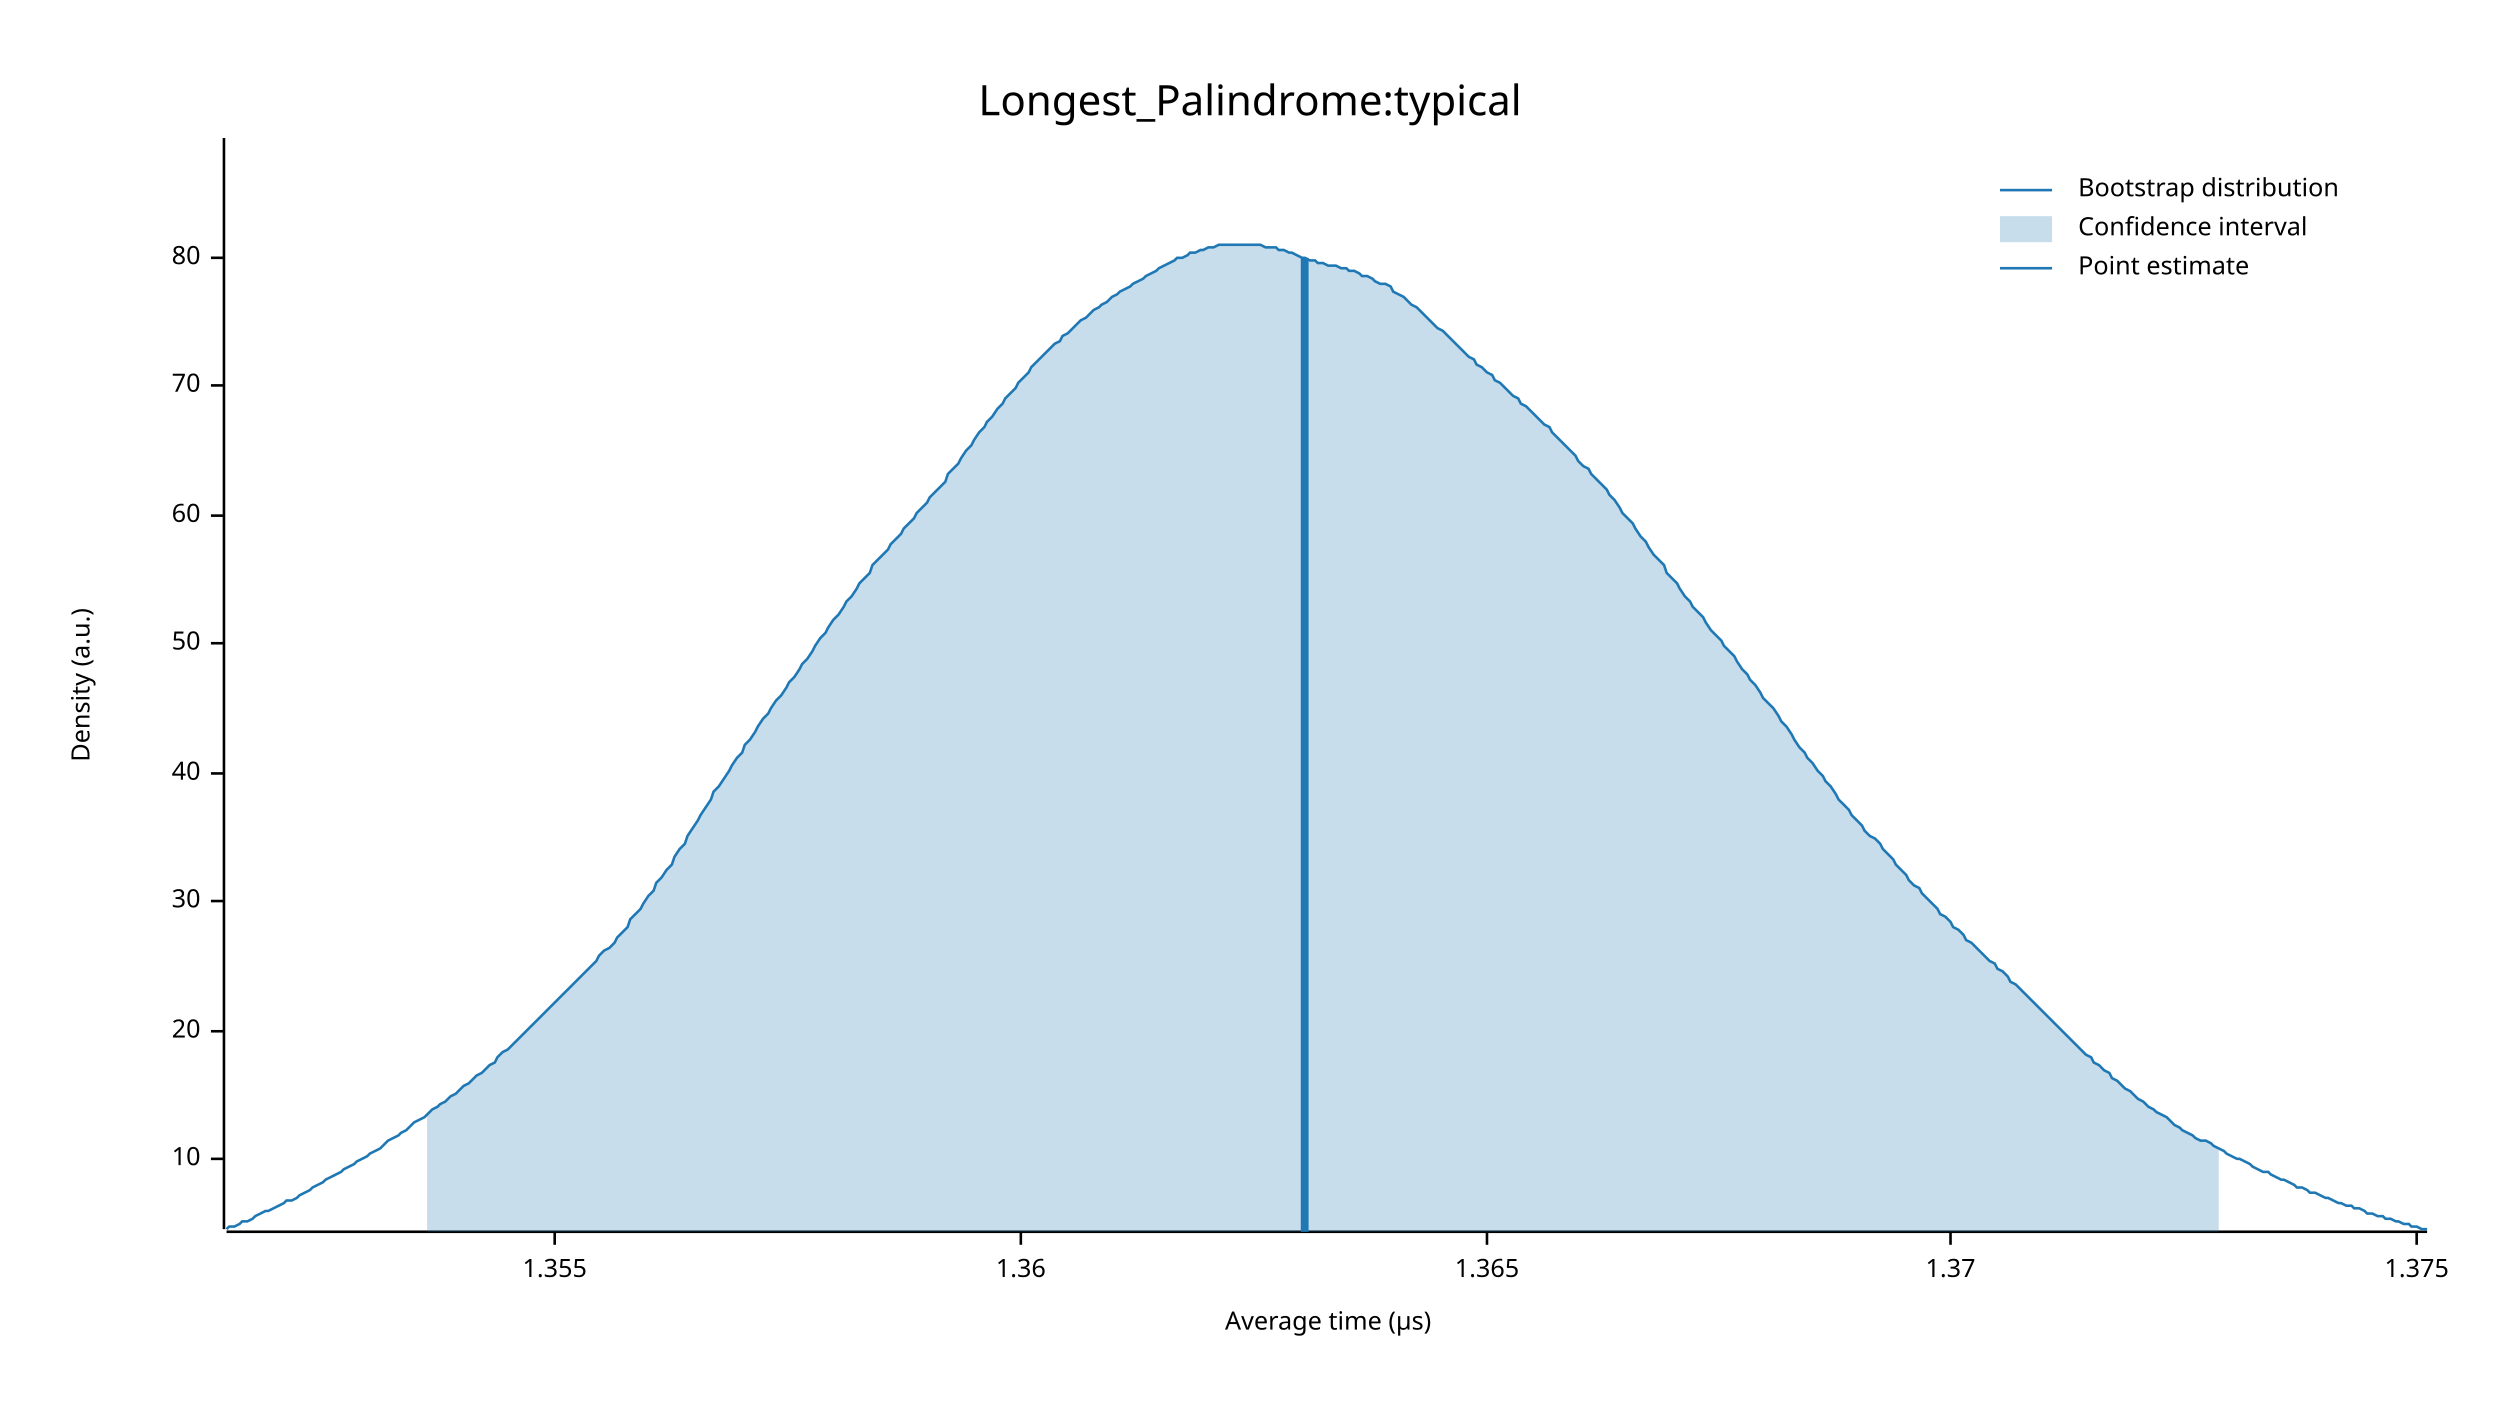
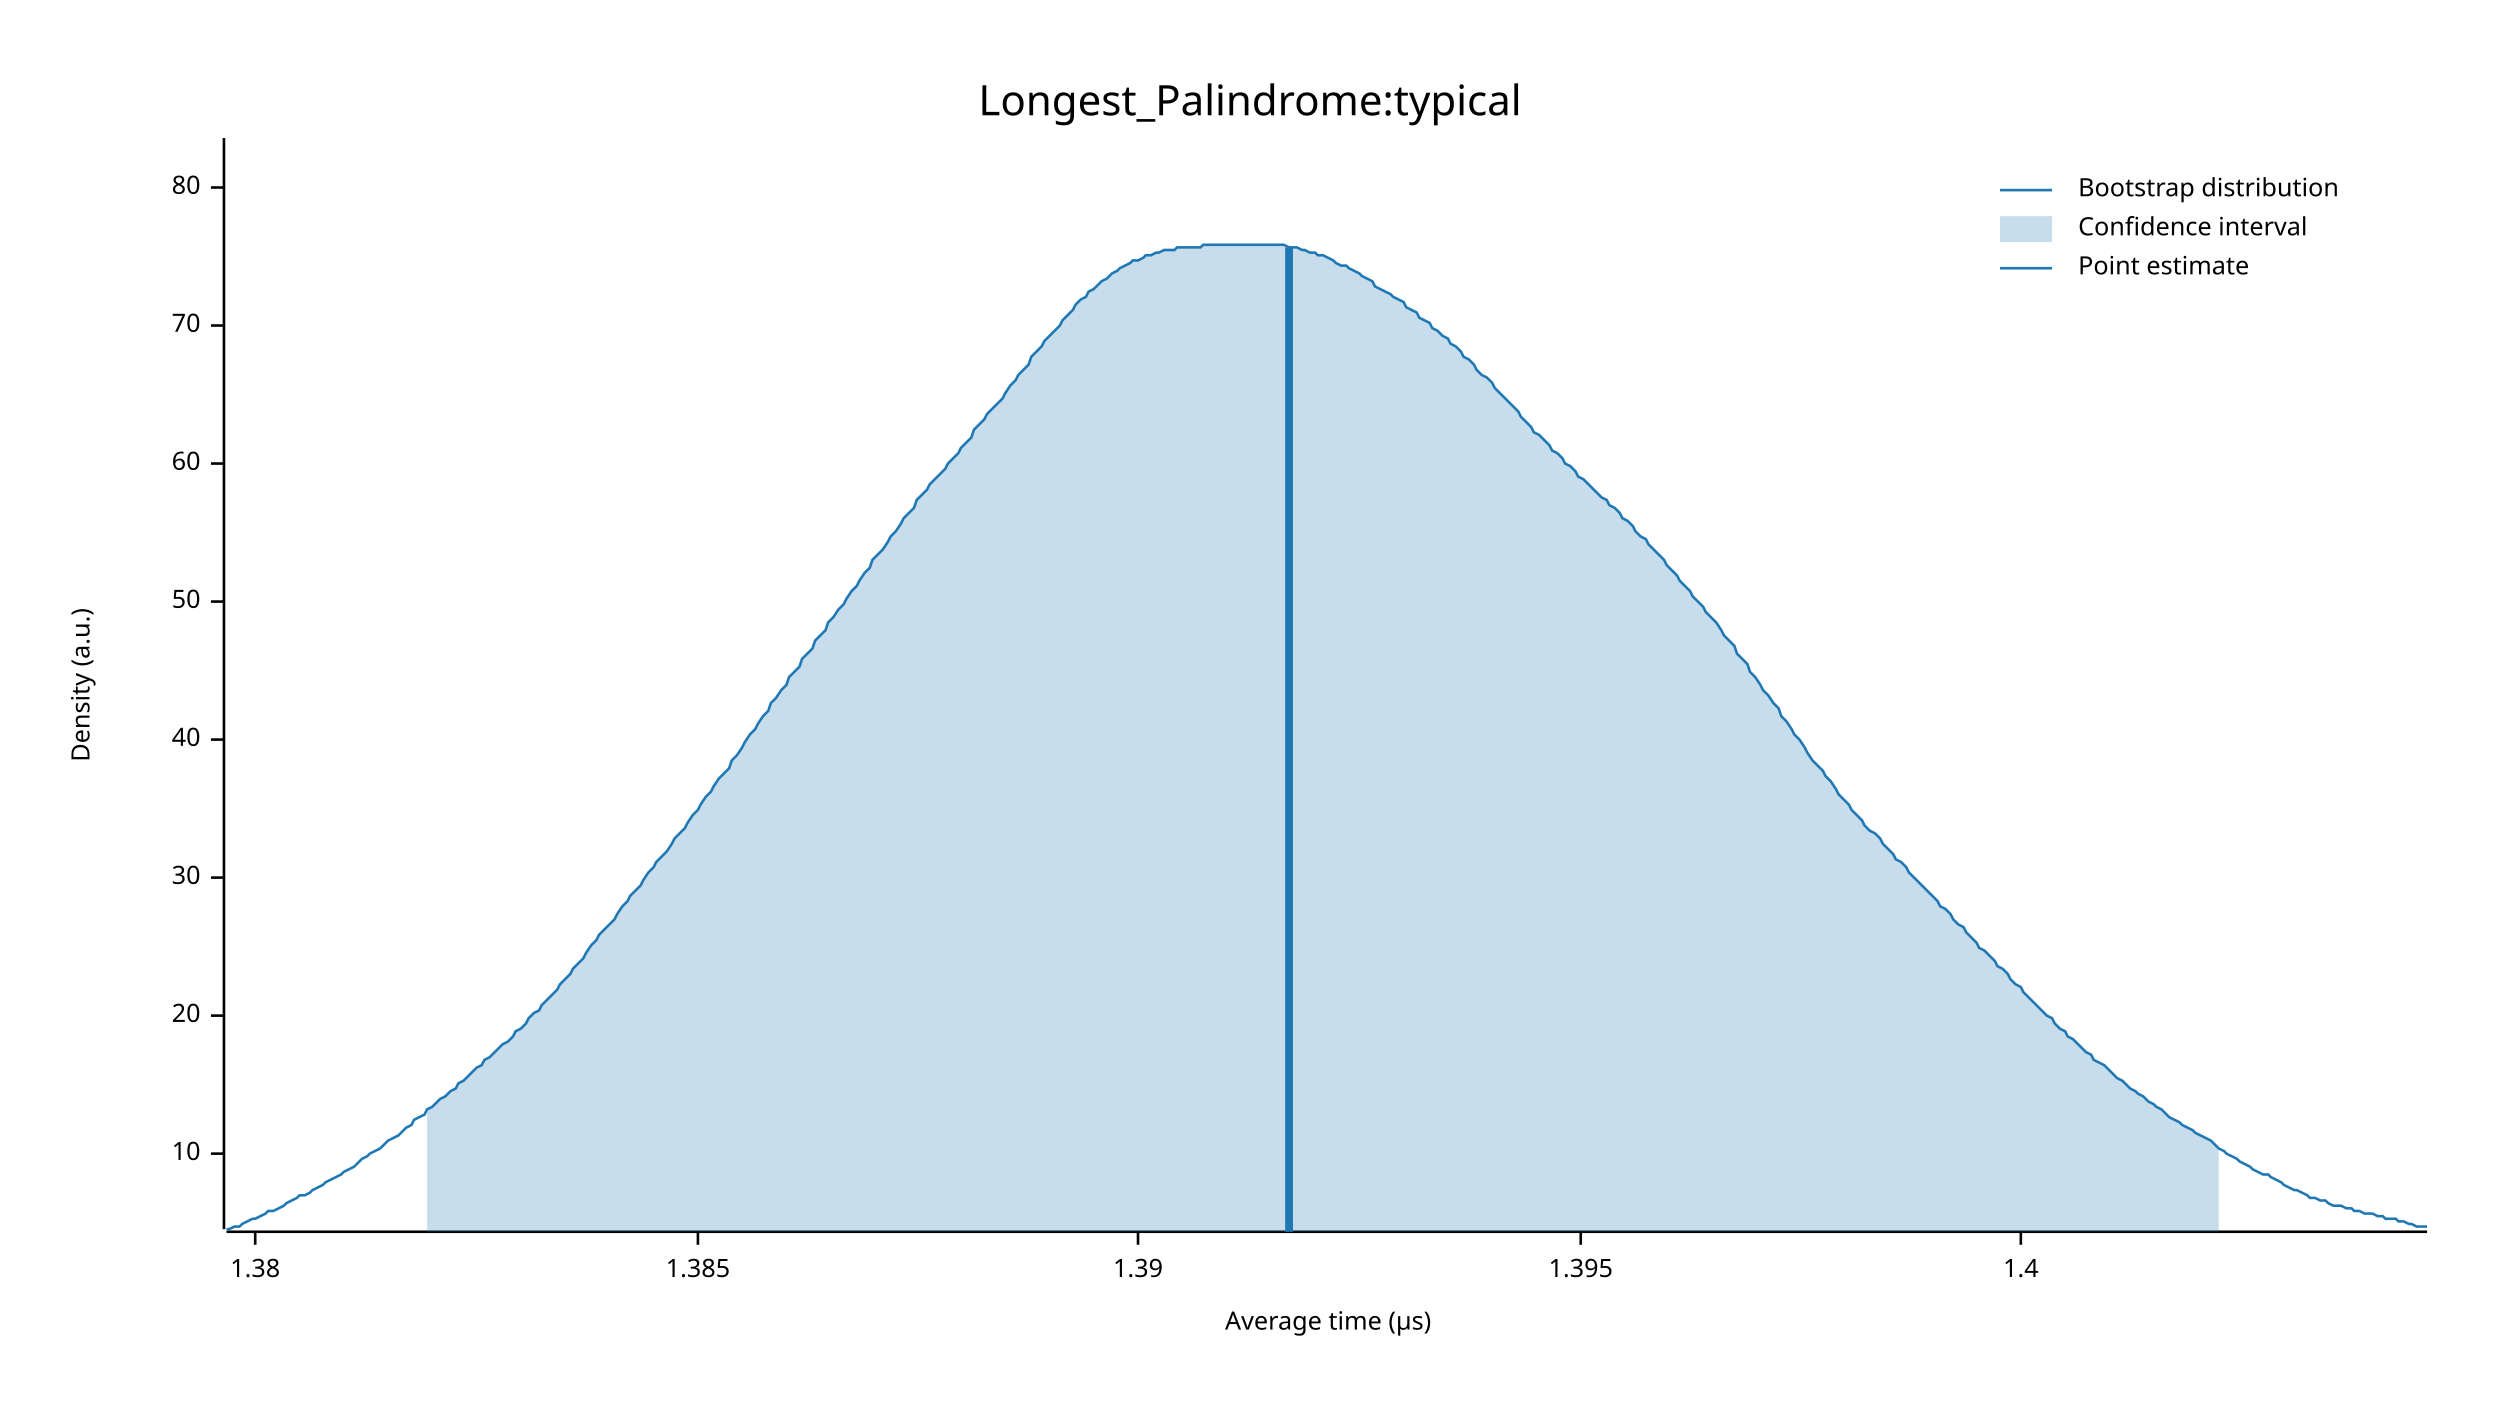
<svg xmlns="http://www.w3.org/2000/svg" width="960" height="540" viewBox="0 0 960 540">
  <text x="480" y="32" dy="0.76em" text-anchor="middle" font-family="sans-serif" font-size="16.129" opacity="1" fill="#000000">
Longest_Palindrome:typical
</text>
  <text x="27" y="263" dy="0.76em" text-anchor="middle" font-family="sans-serif" font-size="9.677" opacity="1" fill="#000000" transform="rotate(270, 27, 263)">
Density (a.u.)
</text>
  <text x="510" y="513" dy="-0.5ex" text-anchor="middle" font-family="sans-serif" font-size="9.677" opacity="1" fill="#000000">
Average time (µs)
</text>
  <polyline fill="none" opacity="1" stroke="#000000" stroke-width="1" points="86,53 86,472 " />
-   <text x="77" y="445" dy="0.5ex" text-anchor="end" font-family="sans-serif" font-size="9.677" opacity="1" fill="#000000">
+   <text x="77" y="443" dy="0.5ex" text-anchor="end" font-family="sans-serif" font-size="9.677" opacity="1" fill="#000000">
10
</text>
-   <polyline fill="none" opacity="1" stroke="#000000" stroke-width="1" points="81,445 86,445 " />
-   <text x="77" y="396" dy="0.5ex" text-anchor="end" font-family="sans-serif" font-size="9.677" opacity="1" fill="#000000">
+   <polyline fill="none" opacity="1" stroke="#000000" stroke-width="1" points="81,443 86,443 " />
+   <text x="77" y="390" dy="0.5ex" text-anchor="end" font-family="sans-serif" font-size="9.677" opacity="1" fill="#000000">
20
</text>
-   <polyline fill="none" opacity="1" stroke="#000000" stroke-width="1" points="81,396 86,396 " />
-   <text x="77" y="346" dy="0.5ex" text-anchor="end" font-family="sans-serif" font-size="9.677" opacity="1" fill="#000000">
+   <polyline fill="none" opacity="1" stroke="#000000" stroke-width="1" points="81,390 86,390 " />
+   <text x="77" y="337" dy="0.5ex" text-anchor="end" font-family="sans-serif" font-size="9.677" opacity="1" fill="#000000">
30
</text>
-   <polyline fill="none" opacity="1" stroke="#000000" stroke-width="1" points="81,346 86,346 " />
-   <text x="77" y="297" dy="0.5ex" text-anchor="end" font-family="sans-serif" font-size="9.677" opacity="1" fill="#000000">
+   <polyline fill="none" opacity="1" stroke="#000000" stroke-width="1" points="81,337 86,337 " />
+   <text x="77" y="284" dy="0.5ex" text-anchor="end" font-family="sans-serif" font-size="9.677" opacity="1" fill="#000000">
40
</text>
-   <polyline fill="none" opacity="1" stroke="#000000" stroke-width="1" points="81,297 86,297 " />
-   <text x="77" y="247" dy="0.5ex" text-anchor="end" font-family="sans-serif" font-size="9.677" opacity="1" fill="#000000">
+   <polyline fill="none" opacity="1" stroke="#000000" stroke-width="1" points="81,284 86,284 " />
+   <text x="77" y="231" dy="0.5ex" text-anchor="end" font-family="sans-serif" font-size="9.677" opacity="1" fill="#000000">
50
</text>
-   <polyline fill="none" opacity="1" stroke="#000000" stroke-width="1" points="81,247 86,247 " />
-   <text x="77" y="198" dy="0.5ex" text-anchor="end" font-family="sans-serif" font-size="9.677" opacity="1" fill="#000000">
+   <polyline fill="none" opacity="1" stroke="#000000" stroke-width="1" points="81,231 86,231 " />
+   <text x="77" y="178" dy="0.5ex" text-anchor="end" font-family="sans-serif" font-size="9.677" opacity="1" fill="#000000">
60
</text>
-   <polyline fill="none" opacity="1" stroke="#000000" stroke-width="1" points="81,198 86,198 " />
-   <text x="77" y="148" dy="0.5ex" text-anchor="end" font-family="sans-serif" font-size="9.677" opacity="1" fill="#000000">
+   <polyline fill="none" opacity="1" stroke="#000000" stroke-width="1" points="81,178 86,178 " />
+   <text x="77" y="125" dy="0.5ex" text-anchor="end" font-family="sans-serif" font-size="9.677" opacity="1" fill="#000000">
70
</text>
-   <polyline fill="none" opacity="1" stroke="#000000" stroke-width="1" points="81,148 86,148 " />
-   <text x="77" y="99" dy="0.5ex" text-anchor="end" font-family="sans-serif" font-size="9.677" opacity="1" fill="#000000">
+   <polyline fill="none" opacity="1" stroke="#000000" stroke-width="1" points="81,125 86,125 " />
+   <text x="77" y="72" dy="0.5ex" text-anchor="end" font-family="sans-serif" font-size="9.677" opacity="1" fill="#000000">
80
</text>
-   <polyline fill="none" opacity="1" stroke="#000000" stroke-width="1" points="81,99 86,99 " />
+   <polyline fill="none" opacity="1" stroke="#000000" stroke-width="1" points="81,72 86,72 " />
  <polyline fill="none" opacity="1" stroke="#000000" stroke-width="1" points="87,473 932,473 " />
-   <text x="213" y="483" dy="0.76em" text-anchor="middle" font-family="sans-serif" font-size="9.677" opacity="1" fill="#000000">
- 1.355
+   <text x="98" y="483" dy="0.76em" text-anchor="middle" font-family="sans-serif" font-size="9.677" opacity="1" fill="#000000">
+ 1.38
</text>
-   <polyline fill="none" opacity="1" stroke="#000000" stroke-width="1" points="213,473 213,478 " />
-   <text x="392" y="483" dy="0.76em" text-anchor="middle" font-family="sans-serif" font-size="9.677" opacity="1" fill="#000000">
- 1.36
+   <polyline fill="none" opacity="1" stroke="#000000" stroke-width="1" points="98,473 98,478 " />
+   <text x="268" y="483" dy="0.76em" text-anchor="middle" font-family="sans-serif" font-size="9.677" opacity="1" fill="#000000">
+ 1.385
</text>
-   <polyline fill="none" opacity="1" stroke="#000000" stroke-width="1" points="392,473 392,478 " />
-   <text x="571" y="483" dy="0.76em" text-anchor="middle" font-family="sans-serif" font-size="9.677" opacity="1" fill="#000000">
- 1.365
+   <polyline fill="none" opacity="1" stroke="#000000" stroke-width="1" points="268,473 268,478 " />
+   <text x="437" y="483" dy="0.76em" text-anchor="middle" font-family="sans-serif" font-size="9.677" opacity="1" fill="#000000">
+ 1.39
</text>
-   <polyline fill="none" opacity="1" stroke="#000000" stroke-width="1" points="571,473 571,478 " />
-   <text x="749" y="483" dy="0.76em" text-anchor="middle" font-family="sans-serif" font-size="9.677" opacity="1" fill="#000000">
- 1.37
+   <polyline fill="none" opacity="1" stroke="#000000" stroke-width="1" points="437,473 437,478 " />
+   <text x="607" y="483" dy="0.76em" text-anchor="middle" font-family="sans-serif" font-size="9.677" opacity="1" fill="#000000">
+ 1.395
</text>
-   <polyline fill="none" opacity="1" stroke="#000000" stroke-width="1" points="749,473 749,478 " />
-   <text x="928" y="483" dy="0.76em" text-anchor="middle" font-family="sans-serif" font-size="9.677" opacity="1" fill="#000000">
- 1.375
+   <polyline fill="none" opacity="1" stroke="#000000" stroke-width="1" points="607,473 607,478 " />
+   <text x="776" y="483" dy="0.76em" text-anchor="middle" font-family="sans-serif" font-size="9.677" opacity="1" fill="#000000">
+ 1.4
</text>
-   <polyline fill="none" opacity="1" stroke="#000000" stroke-width="1" points="928,473 928,478 " />
-   <polyline fill="none" opacity="1" stroke="#1F78B4" stroke-width="1" points="87,472 88,471 90,471 92,470 93,469 95,469 97,468 98,467 100,466 102,465 103,465 105,464 107,463 109,462 110,461 112,461 114,460 115,459 117,458 119,457 120,456 122,455 124,454 125,453 127,452 129,451 131,450 132,449 134,448 136,447 137,446 139,445 141,444 142,443 144,442 146,441 147,440 149,438 151,437 153,436 154,435 156,434 158,432 159,431 161,430 163,429 164,428 166,426 168,425 169,424 171,423 173,421 175,420 176,419 178,417 180,416 181,415 183,413 185,412 186,411 188,409 190,408 191,406 193,404 195,403 197,401 198,400 200,398 202,396 203,395 205,393 207,391 208,390 210,388 212,386 214,384 215,383 217,381 219,379 220,378 222,376 224,374 225,373 227,371 229,369 230,367 232,365 234,364 236,362 237,360 239,358 241,356 242,353 244,351 246,349 247,347 249,344 251,342 252,339 254,337 256,334 258,332 259,329 261,326 263,324 264,321 266,318 268,315 269,313 271,310 273,307 274,304 276,302 278,299 280,296 281,294 283,291 285,289 286,286 288,284 290,281 291,279 293,276 295,274 296,272 298,269 300,267 302,264 303,262 305,260 307,257 308,255 310,253 312,250 313,248 315,245 317,243 318,241 320,238 322,236 324,233 325,231 327,229 329,226 330,224 332,222 334,220 335,217 337,215 339,213 341,211 342,209 344,207 346,205 347,203 349,201 351,199 352,197 354,195 356,193 357,191 359,189 361,187 363,185 364,182 366,180 368,178 369,176 371,173 373,171 374,169 376,166 378,164 379,162 381,160 383,157 385,155 386,153 388,151 390,149 391,147 393,145 395,143 396,141 398,139 400,137 401,136 403,134 405,132 407,131 408,129 410,128 412,126 413,125 415,123 417,122 418,121 420,119 422,118 423,117 425,116 427,114 429,113 430,112 432,111 434,110 435,109 437,108 439,107 440,106 442,105 444,104 445,103 447,102 449,101 451,100 452,99 454,99 456,98 457,97 459,97 461,96 462,96 464,95 466,95 468,94 469,94 471,94 473,94 474,94 476,94 478,94 479,94 481,94 483,94 484,94 486,95 488,95 490,95 491,96 493,96 495,97 496,97 498,98 500,99 501,99 503,100 505,100 506,101 508,101 510,102 512,102 513,102 515,103 517,103 518,104 520,104 522,105 523,106 525,106 527,107 528,108 530,109 532,109 534,110 535,112 537,113 539,114 540,115 542,117 544,118 545,119 547,121 549,123 550,124 552,126 554,127 556,129 557,130 559,132 561,134 562,135 564,137 566,138 567,140 569,141 571,143 573,144 574,146 576,147 578,149 579,150 581,152 583,153 584,155 586,156 588,158 589,159 591,161 593,163 595,164 596,166 598,168 600,170 601,171 603,173 605,175 606,177 608,179 610,180 611,182 613,184 615,186 617,188 618,190 620,192 622,195 623,197 625,199 627,201 628,203 630,206 632,208 633,210 635,213 637,215 639,217 640,220 642,222 644,224 645,226 647,229 649,231 650,233 652,235 654,237 655,239 657,242 659,244 661,246 662,248 664,250 666,252 667,254 669,257 671,259 672,261 674,263 676,266 677,268 679,270 681,272 683,275 684,277 686,279 688,282 689,284 691,287 693,289 694,291 696,293 698,296 700,298 701,300 703,302 705,305 706,307 708,309 710,311 711,313 713,315 715,317 716,319 718,321 720,322 722,324 723,326 725,328 727,330 728,332 730,334 732,336 733,338 735,340 737,341 738,343 740,345 742,347 744,349 745,351 747,352 749,354 750,356 752,357 754,359 755,361 757,362 759,364 760,365 762,367 764,369 766,370 767,372 769,373 771,375 772,377 774,378 776,380 777,381 779,383 781,385 782,386 784,388 786,390 788,392 789,393 791,395 793,397 794,398 796,400 798,402 799,403 801,405 803,406 804,408 806,409 808,411 810,412 811,414 813,415 815,417 816,418 818,419 820,421 821,422 823,423 825,425 827,426 828,427 830,428 832,429 833,430 835,432 837,433 838,434 840,435 842,436 843,437 845,438 847,438 849,439 850,440 852,441 854,442 855,443 857,444 859,445 860,445 862,446 864,447 865,448 867,449 869,450 871,450 872,451 874,452 876,453 877,453 879,454 881,455 882,456 884,456 886,457 887,458 889,458 891,459 893,460 894,460 896,461 898,462 899,462 901,463 903,463 904,464 906,464 908,465 909,466 911,466 913,467 915,467 916,468 918,468 920,469 921,469 923,470 925,470 926,471 928,471 930,472 932,472 " />
-   <polygon opacity="0.25" fill="#1F78B4" points="164,428 166,426 168,425 169,424 171,423 173,421 175,420 176,419 178,417 180,416 181,415 183,413 185,412 186,411 188,409 190,408 191,406 193,404 195,403 197,401 198,400 200,398 202,396 203,395 205,393 207,391 208,390 210,388 212,386 214,384 215,383 217,381 219,379 220,378 222,376 224,374 225,373 227,371 229,369 230,367 232,365 234,364 236,362 237,360 239,358 241,356 242,353 244,351 246,349 247,347 249,344 251,342 252,339 254,337 256,334 258,332 259,329 261,326 263,324 264,321 266,318 268,315 269,313 271,310 273,307 274,304 276,302 278,299 280,296 281,294 283,291 285,289 286,286 288,284 290,281 291,279 293,276 295,274 296,272 298,269 300,267 302,264 303,262 305,260 307,257 308,255 310,253 312,250 313,248 315,245 317,243 318,241 320,238 322,236 324,233 325,231 327,229 329,226 330,224 332,222 334,220 335,217 337,215 339,213 341,211 342,209 344,207 346,205 347,203 349,201 351,199 352,197 354,195 356,193 357,191 359,189 361,187 363,185 364,182 366,180 368,178 369,176 371,173 373,171 374,169 376,166 378,164 379,162 381,160 383,157 385,155 386,153 388,151 390,149 391,147 393,145 395,143 396,141 398,139 400,137 401,136 403,134 405,132 407,131 408,129 410,128 412,126 413,125 415,123 417,122 418,121 420,119 422,118 423,117 425,116 427,114 429,113 430,112 432,111 434,110 435,109 437,108 439,107 440,106 442,105 444,104 445,103 447,102 449,101 451,100 452,99 454,99 456,98 457,97 459,97 461,96 462,96 464,95 466,95 468,94 469,94 471,94 473,94 474,94 476,94 478,94 479,94 481,94 483,94 484,94 486,95 488,95 490,95 491,96 493,96 495,97 496,97 498,98 500,99 501,99 503,100 505,100 506,101 508,101 510,102 512,102 513,102 515,103 517,103 518,104 520,104 522,105 523,106 525,106 527,107 528,108 530,109 532,109 534,110 535,112 537,113 539,114 540,115 542,117 544,118 545,119 547,121 549,123 550,124 552,126 554,127 556,129 557,130 559,132 561,134 562,135 564,137 566,138 567,140 569,141 571,143 573,144 574,146 576,147 578,149 579,150 581,152 583,153 584,155 586,156 588,158 589,159 591,161 593,163 595,164 596,166 598,168 600,170 601,171 603,173 605,175 606,177 608,179 610,180 611,182 613,184 615,186 617,188 618,190 620,192 622,195 623,197 625,199 627,201 628,203 630,206 632,208 633,210 635,213 637,215 639,217 640,220 642,222 644,224 645,226 647,229 649,231 650,233 652,235 654,237 655,239 657,242 659,244 661,246 662,248 664,250 666,252 667,254 669,257 671,259 672,261 674,263 676,266 677,268 679,270 681,272 683,275 684,277 686,279 688,282 689,284 691,287 693,289 694,291 696,293 698,296 700,298 701,300 703,302 705,305 706,307 708,309 710,311 711,313 713,315 715,317 716,319 718,321 720,322 722,324 723,326 725,328 727,330 728,332 730,334 732,336 733,338 735,340 737,341 738,343 740,345 742,347 744,349 745,351 747,352 749,354 750,356 752,357 754,359 755,361 757,362 759,364 760,365 762,367 764,369 766,370 767,372 769,373 771,375 772,377 774,378 776,380 777,381 779,383 781,385 782,386 784,388 786,390 788,392 789,393 791,395 793,397 794,398 796,400 798,402 799,403 801,405 803,406 804,408 806,409 808,411 810,412 811,414 813,415 815,417 816,418 818,419 820,421 821,422 823,423 825,425 827,426 828,427 830,428 832,429 833,430 835,432 837,433 838,434 840,435 842,436 843,437 845,438 847,438 849,439 850,440 852,441 852,473 164,473 " />
-   <polyline fill="none" opacity="1" stroke="#1F78B4" stroke-width="3" points="501,473 501,99 " />
+   <polyline fill="none" opacity="1" stroke="#000000" stroke-width="1" points="776,473 776,478 " />
+   <polyline fill="none" opacity="1" stroke="#1F78B4" stroke-width="1" points="87,472 88,472 90,471 92,471 93,470 95,469 97,468 98,468 100,467 102,466 103,465 105,465 107,464 109,463 110,462 112,461 114,460 115,459 117,459 119,458 120,457 122,456 124,455 125,454 127,453 129,452 131,451 132,450 134,449 136,448 137,447 139,445 141,444 142,443 144,442 146,441 147,440 149,438 151,437 153,436 154,435 156,433 158,432 159,430 161,429 163,428 164,426 166,425 168,423 169,422 171,421 173,419 175,418 176,416 178,415 180,413 181,412 183,410 185,409 186,407 188,406 190,404 191,403 193,401 195,400 197,398 198,396 200,395 202,393 203,391 205,389 207,388 208,386 210,384 212,382 214,380 215,378 217,376 219,374 220,372 222,370 224,368 225,366 227,363 229,361 230,359 232,357 234,355 236,353 237,351 239,348 241,346 242,344 244,342 246,340 247,338 249,335 251,333 252,331 254,329 256,327 258,324 259,322 261,320 263,318 264,316 266,313 268,311 269,309 271,306 273,304 274,302 276,299 278,297 280,295 281,292 283,290 285,287 286,285 288,282 290,280 291,278 293,275 295,273 296,270 298,268 300,265 302,263 303,260 305,258 307,256 308,253 310,251 312,249 313,246 315,244 317,242 318,239 320,237 322,234 324,232 325,230 327,227 329,225 330,223 332,220 334,218 335,215 337,213 339,211 341,208 342,206 344,204 346,201 347,199 349,197 351,195 352,192 354,190 356,188 357,186 359,184 361,182 363,180 364,178 366,176 368,174 369,172 371,170 373,168 374,165 376,163 378,161 379,159 381,157 383,155 385,153 386,151 388,148 390,146 391,144 393,142 395,140 396,137 398,135 400,133 401,131 403,129 405,127 407,125 408,123 410,121 412,119 413,117 415,115 417,114 418,112 420,111 422,109 423,108 425,107 427,105 429,104 430,103 432,102 434,101 435,100 437,100 439,99 440,98 442,98 444,97 445,97 447,96 449,96 451,96 452,95 454,95 456,95 457,95 459,95 461,95 462,94 464,94 466,94 468,94 469,94 471,94 473,94 474,94 476,94 478,94 479,94 481,94 483,94 484,94 486,94 488,94 490,94 491,94 493,94 495,95 496,95 498,95 500,96 501,96 503,97 505,97 506,98 508,98 510,99 512,100 513,101 515,102 517,102 518,103 520,104 522,105 523,106 525,107 527,108 528,110 530,111 532,112 534,113 535,114 537,115 539,116 540,118 542,119 544,120 545,122 547,123 549,124 550,126 552,127 554,129 556,130 557,132 559,133 561,135 562,137 564,138 566,140 567,142 569,144 571,145 573,147 574,149 576,151 578,153 579,154 581,156 583,158 584,160 586,162 588,164 589,166 591,167 593,169 595,171 596,173 598,174 600,176 601,178 603,179 605,181 606,183 608,184 610,186 611,187 613,189 615,191 617,192 618,194 620,195 622,197 623,199 625,200 627,202 628,204 630,206 632,207 633,209 635,211 637,213 639,215 640,217 642,219 644,221 645,223 647,225 649,227 650,229 652,231 654,233 655,235 657,237 659,239 661,242 662,244 664,246 666,248 667,251 669,253 671,255 672,258 674,260 676,263 677,265 679,267 681,270 683,272 684,275 686,277 688,280 689,282 691,284 693,287 694,289 696,292 698,294 700,296 701,298 703,300 705,303 706,305 708,307 710,309 711,311 713,313 715,315 716,317 718,319 720,320 722,322 723,324 725,326 727,328 728,330 730,331 732,333 733,335 735,337 737,339 738,340 740,342 742,344 744,346 745,348 747,349 749,351 750,353 752,355 754,356 755,358 757,360 759,362 760,364 762,365 764,367 766,369 767,371 769,372 771,374 772,376 774,378 776,379 777,381 779,383 781,385 782,386 784,388 786,390 788,391 789,393 791,395 793,396 794,398 796,399 798,401 799,402 801,404 803,405 804,407 806,408 808,409 810,411 811,412 813,414 815,415 816,416 818,418 820,419 821,420 823,421 825,423 827,424 828,425 830,426 832,428 833,429 835,430 837,431 838,432 840,433 842,434 843,435 845,436 847,437 849,438 850,439 852,441 854,442 855,443 857,444 859,445 860,446 862,447 864,448 865,449 867,450 869,451 871,451 872,452 874,453 876,454 877,455 879,456 881,457 882,457 884,458 886,459 887,460 889,460 891,461 893,461 894,462 896,463 898,463 899,463 901,464 903,464 904,465 906,465 908,466 909,466 911,466 913,467 915,467 916,468 918,468 920,468 921,469 923,469 925,470 926,470 928,471 930,471 932,471 " />
+   <polygon opacity="0.25" fill="#1F78B4" points="164,426 166,425 168,423 169,422 171,421 173,419 175,418 176,416 178,415 180,413 181,412 183,410 185,409 186,407 188,406 190,404 191,403 193,401 195,400 197,398 198,396 200,395 202,393 203,391 205,389 207,388 208,386 210,384 212,382 214,380 215,378 217,376 219,374 220,372 222,370 224,368 225,366 227,363 229,361 230,359 232,357 234,355 236,353 237,351 239,348 241,346 242,344 244,342 246,340 247,338 249,335 251,333 252,331 254,329 256,327 258,324 259,322 261,320 263,318 264,316 266,313 268,311 269,309 271,306 273,304 274,302 276,299 278,297 280,295 281,292 283,290 285,287 286,285 288,282 290,280 291,278 293,275 295,273 296,270 298,268 300,265 302,263 303,260 305,258 307,256 308,253 310,251 312,249 313,246 315,244 317,242 318,239 320,237 322,234 324,232 325,230 327,227 329,225 330,223 332,220 334,218 335,215 337,213 339,211 341,208 342,206 344,204 346,201 347,199 349,197 351,195 352,192 354,190 356,188 357,186 359,184 361,182 363,180 364,178 366,176 368,174 369,172 371,170 373,168 374,165 376,163 378,161 379,159 381,157 383,155 385,153 386,151 388,148 390,146 391,144 393,142 395,140 396,137 398,135 400,133 401,131 403,129 405,127 407,125 408,123 410,121 412,119 413,117 415,115 417,114 418,112 420,111 422,109 423,108 425,107 427,105 429,104 430,103 432,102 434,101 435,100 437,100 439,99 440,98 442,98 444,97 445,97 447,96 449,96 451,96 452,95 454,95 456,95 457,95 459,95 461,95 462,94 464,94 466,94 468,94 469,94 471,94 473,94 474,94 476,94 478,94 479,94 481,94 483,94 484,94 486,94 488,94 490,94 491,94 493,94 495,95 496,95 498,95 500,96 501,96 503,97 505,97 506,98 508,98 510,99 512,100 513,101 515,102 517,102 518,103 520,104 522,105 523,106 525,107 527,108 528,110 530,111 532,112 534,113 535,114 537,115 539,116 540,118 542,119 544,120 545,122 547,123 549,124 550,126 552,127 554,129 556,130 557,132 559,133 561,135 562,137 564,138 566,140 567,142 569,144 571,145 573,147 574,149 576,151 578,153 579,154 581,156 583,158 584,160 586,162 588,164 589,166 591,167 593,169 595,171 596,173 598,174 600,176 601,178 603,179 605,181 606,183 608,184 610,186 611,187 613,189 615,191 617,192 618,194 620,195 622,197 623,199 625,200 627,202 628,204 630,206 632,207 633,209 635,211 637,213 639,215 640,217 642,219 644,221 645,223 647,225 649,227 650,229 652,231 654,233 655,235 657,237 659,239 661,242 662,244 664,246 666,248 667,251 669,253 671,255 672,258 674,260 676,263 677,265 679,267 681,270 683,272 684,275 686,277 688,280 689,282 691,284 693,287 694,289 696,292 698,294 700,296 701,298 703,300 705,303 706,305 708,307 710,309 711,311 713,313 715,315 716,317 718,319 720,320 722,322 723,324 725,326 727,328 728,330 730,331 732,333 733,335 735,337 737,339 738,340 740,342 742,344 744,346 745,348 747,349 749,351 750,353 752,355 754,356 755,358 757,360 759,362 760,364 762,365 764,367 766,369 767,371 769,372 771,374 772,376 774,378 776,379 777,381 779,383 781,385 782,386 784,388 786,390 788,391 789,393 791,395 793,396 794,398 796,399 798,401 799,402 801,404 803,405 804,407 806,408 808,409 810,411 811,412 813,414 815,415 816,416 818,418 820,419 821,420 823,421 825,423 827,424 828,425 830,426 832,428 833,429 835,430 837,431 838,432 840,433 842,434 843,435 845,436 847,437 849,438 850,439 852,441 852,473 164,473 " />
+   <polyline fill="none" opacity="1" stroke="#1F78B4" stroke-width="3" points="495,473 495,95 " />
  <text x="798" y="68" dy="0.76em" text-anchor="start" font-family="sans-serif" font-size="9.677" opacity="1" fill="#000000">
Bootstrap distribution
</text>
  <text x="798" y="83" dy="0.76em" text-anchor="start" font-family="sans-serif" font-size="9.677" opacity="1" fill="#000000">
Confidence interval
</text>
  <text x="798" y="98" dy="0.76em" text-anchor="start" font-family="sans-serif" font-size="9.677" opacity="1" fill="#000000">
Point estimate
</text>
  <polyline fill="none" opacity="1" stroke="#1F78B4" stroke-width="1" points="768,73 788,73 " />
  <rect x="768" y="83" width="20" height="10" opacity="0.25" fill="#1F78B4" stroke="none" />
  <polyline fill="none" opacity="1" stroke="#1F78B4" stroke-width="1" points="768,103 788,103 " />
</svg>
